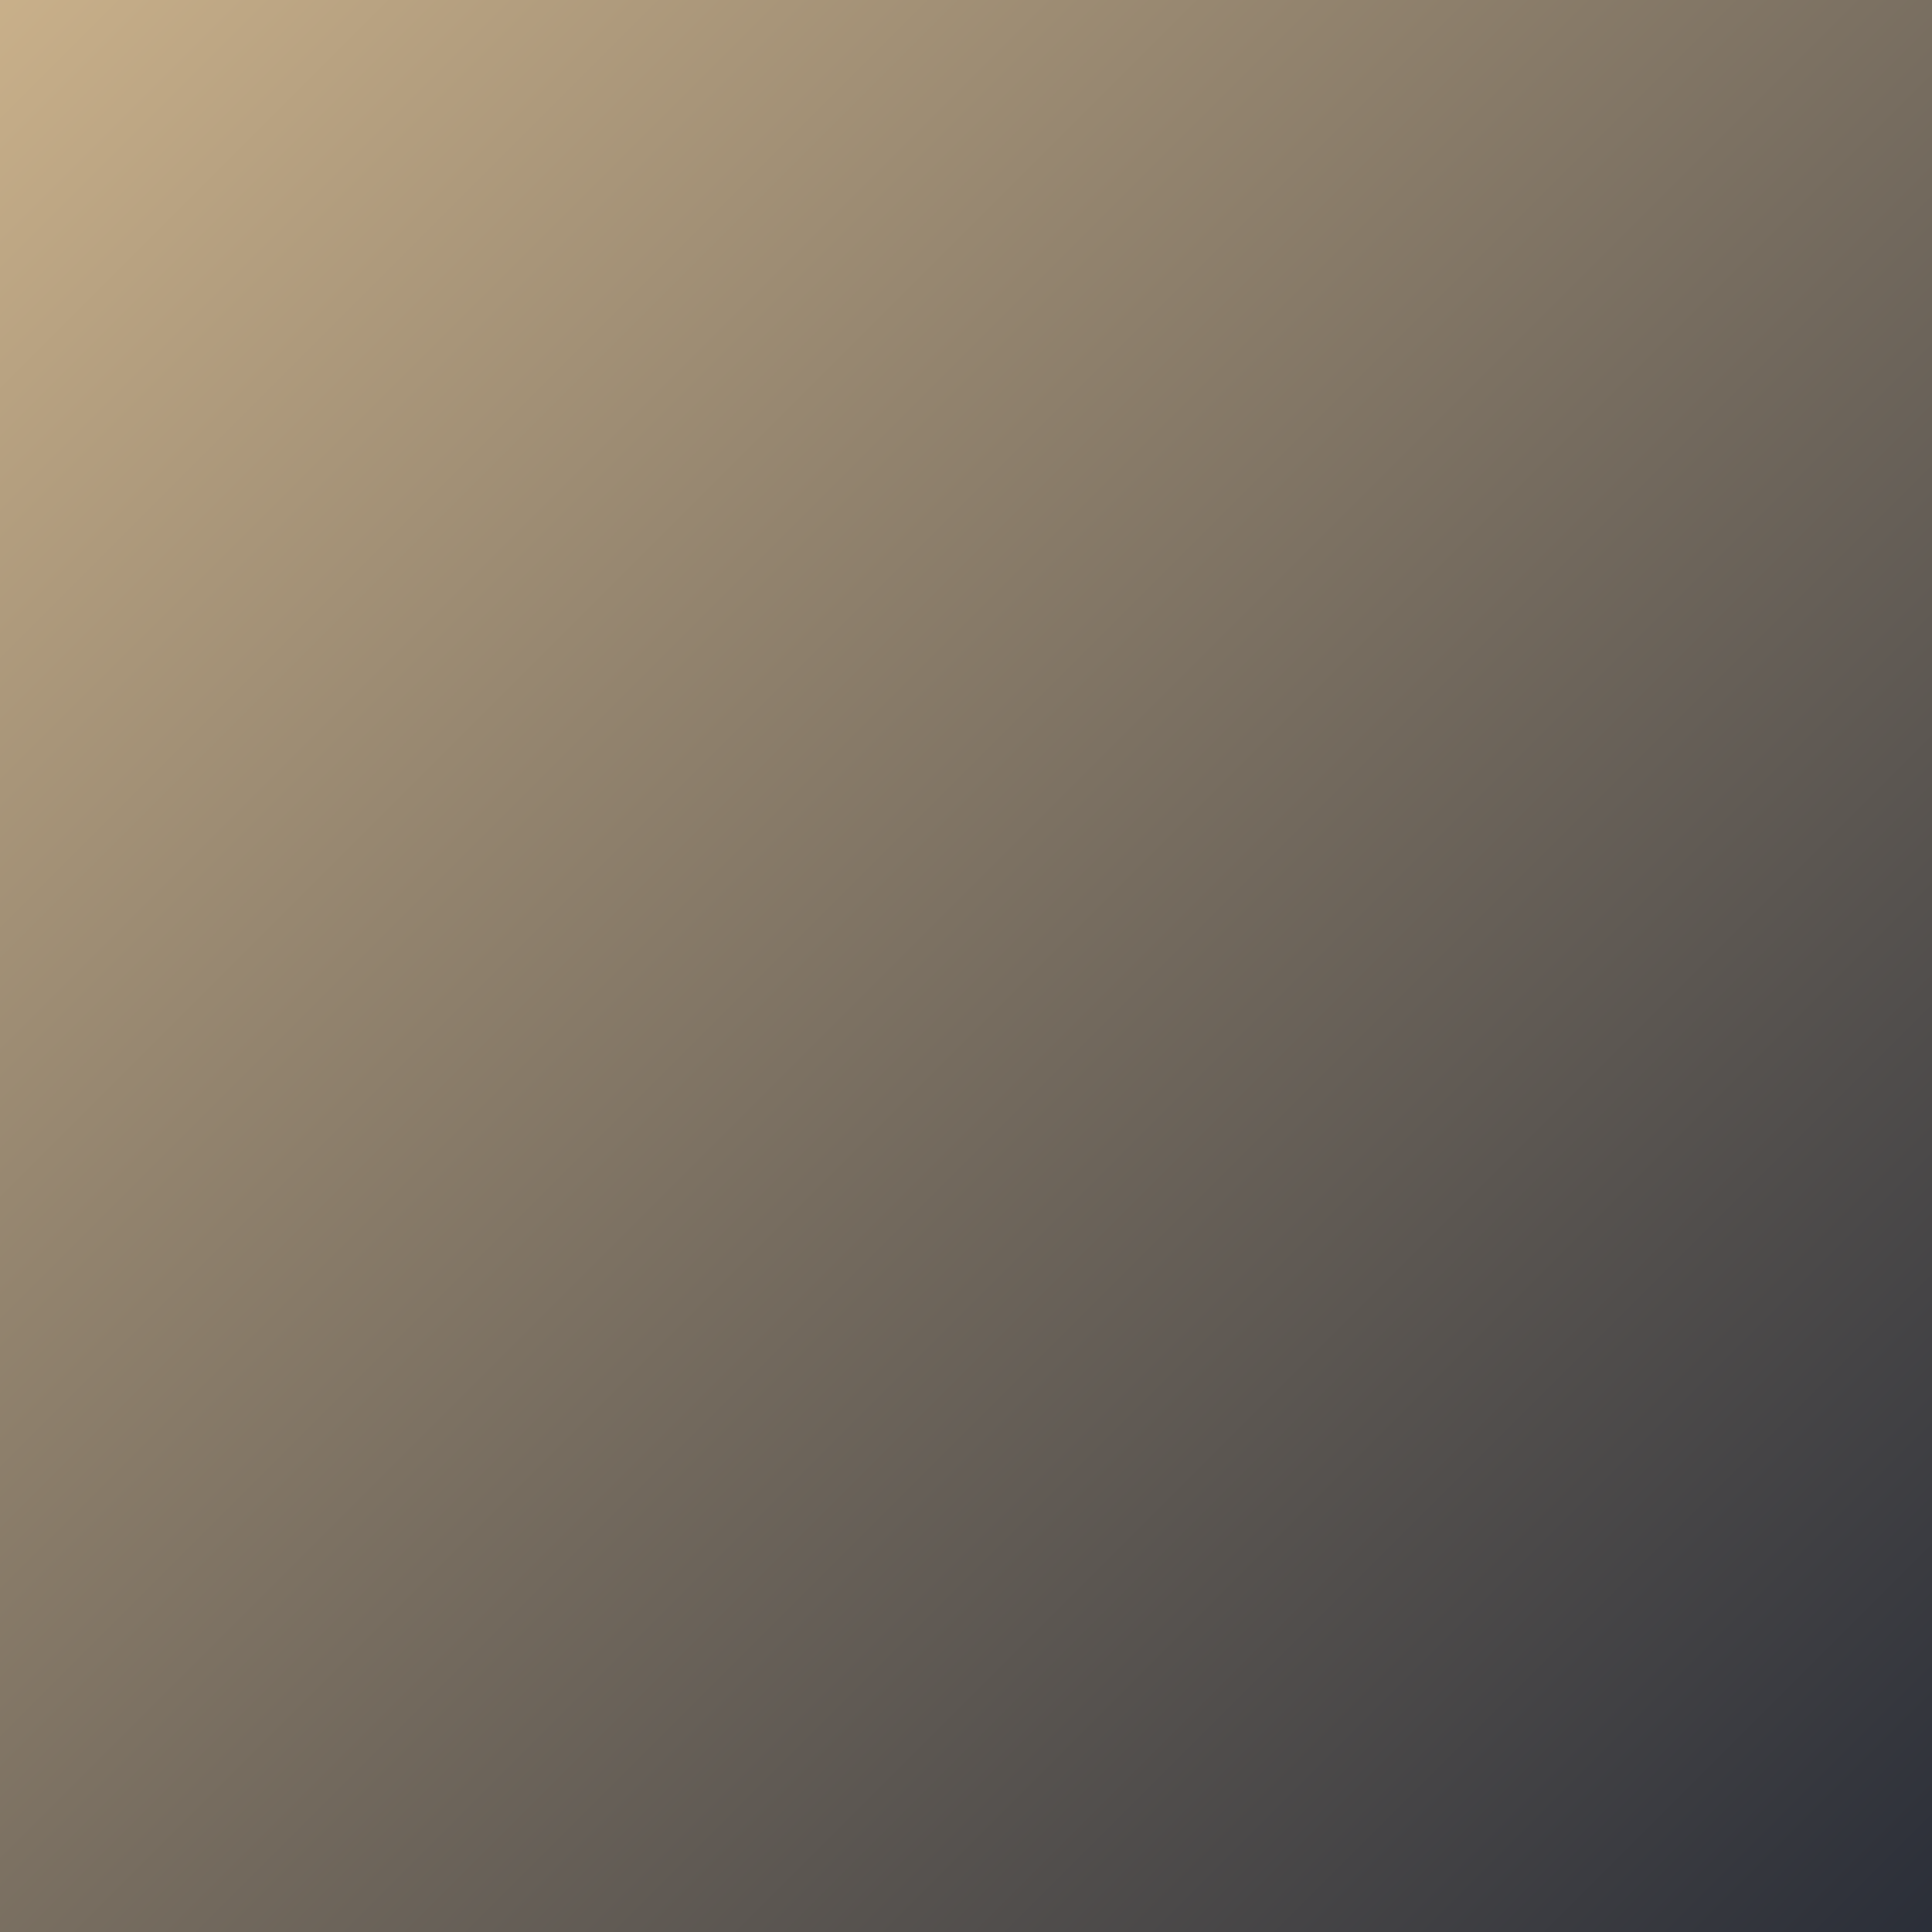
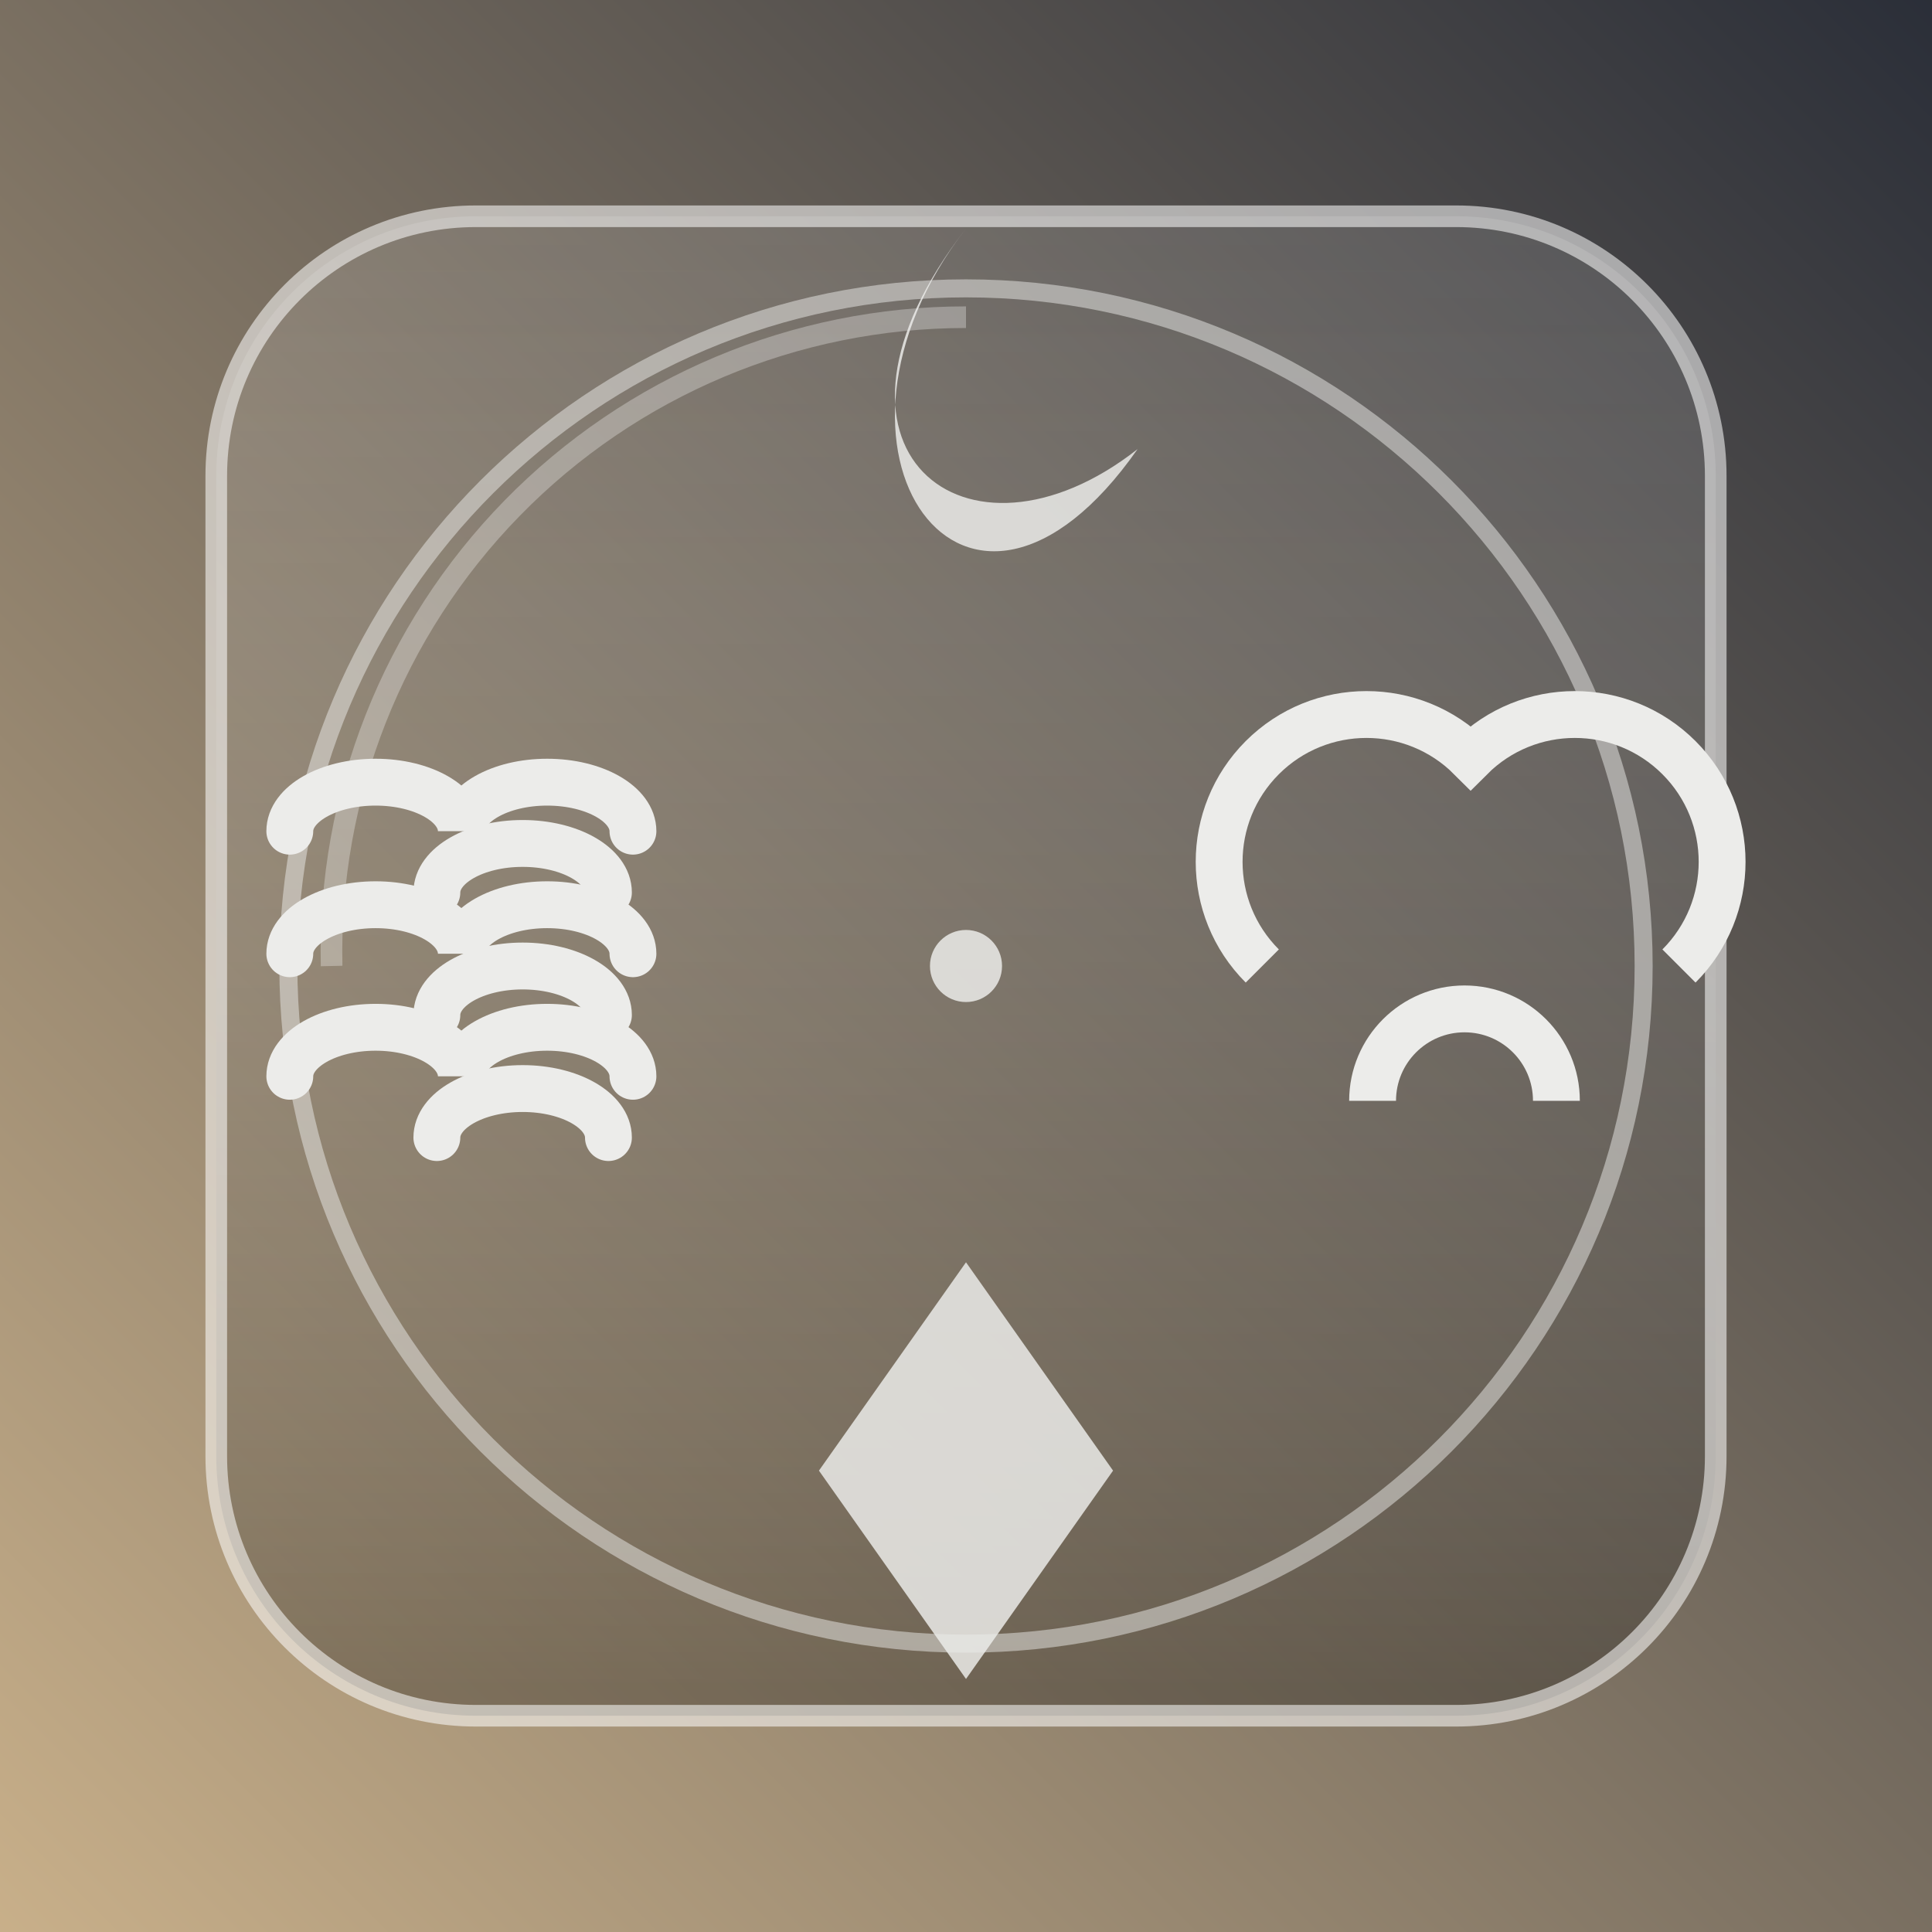
<svg xmlns="http://www.w3.org/2000/svg" viewBox="0 0 268 268" width="268" height="268">
  <defs>
-     <linearGradient id="bg" x1="0" y1="0" x2="1" y2="1">
+     <linearGradient id="bg" x1="0" y1="1" x2="1" y2="0">
      <stop offset="0" stop-color="#C9B08A" />
      <stop offset="1" stop-color="#2A2E38" />
    </linearGradient>
+     <linearGradient id="glass" x1="0" y1="0" x2="0" y2="1">
+       <stop offset="0" stop-color="#FFFFFF" stop-opacity="0.12" />
+       <stop offset="1" stop-color="#1E1C18" stop-opacity="0.34" />
+     </linearGradient>
  </defs>
  <rect width="268" height="268" fill="url(#bg)" />
+   <rect x="30" y="30" width="208" height="208" rx="36" fill="url(#glass)" stroke="#FFFFFF" stroke-opacity="0.55" stroke-width="3" />
+   <path d="M46,134 A88 88 0 0 1 134,44" fill="none" stroke="#FFFFFF" stroke-opacity="0.30" stroke-width="3" />
+   <circle cx="134" cy="134" r="94" fill="none" stroke="#ECECEA" stroke-opacity="0.5" stroke-width="2.5" />
+   <path d="M134 31.7 C110.2 62.3,134 81, 157.8 62.3 C134 96.3, 110.2 62.3, 134 31.7 Z" fill="#ECECEA" fill-opacity="0.84" />
+   <g stroke="#ECECEA" stroke-width="6.5" fill="none">
+     <path d="M175.1 134 A14.28 14.28 0 0 1 204 105.1 A14.28 14.28 0 0 1 232.9 134" />
+     <path d="M190.4 152.7 A12.58 12.58 0 0 1 215.9 152.7" />
+   </g>
+   <polygon points="134,175.1 154.4,204 134,232.9 113.6,204" fill="#ECECEA" fill-opacity="0.84" />
+   <g stroke="#ECECEA" stroke-width="6.5" fill="none" stroke-linecap="round">
+     <path d="M40.2 115.3 A11.9 6.8 0 0 1 64 115.3 A11.9 6.8 0 0 1 87.8 115.3" />
+     <path d="M60.6 123.8 A11.9 6.8 0 0 1 84.4 123.8" />
+     <path d="M40.2 132.3 A11.9 6.8 0 0 1 64 132.3 A11.9 6.8 0 0 1 87.8 132.3" />
+     <path d="M60.6 140.8 A11.9 6.8 0 0 1 84.4 140.8" />
+     <path d="M40.2 149.3 A11.9 6.8 0 0 1 64 149.3 A11.9 6.8 0 0 1 87.8 149.3" />
+     <path d="M60.6 157.8 A11.9 6.8 0 0 1 84.4 157.8" />
+   </g>
+   <circle cx="134" cy="134" r="5" fill="#ECECEA" fill-opacity="0.84" />
</svg>
